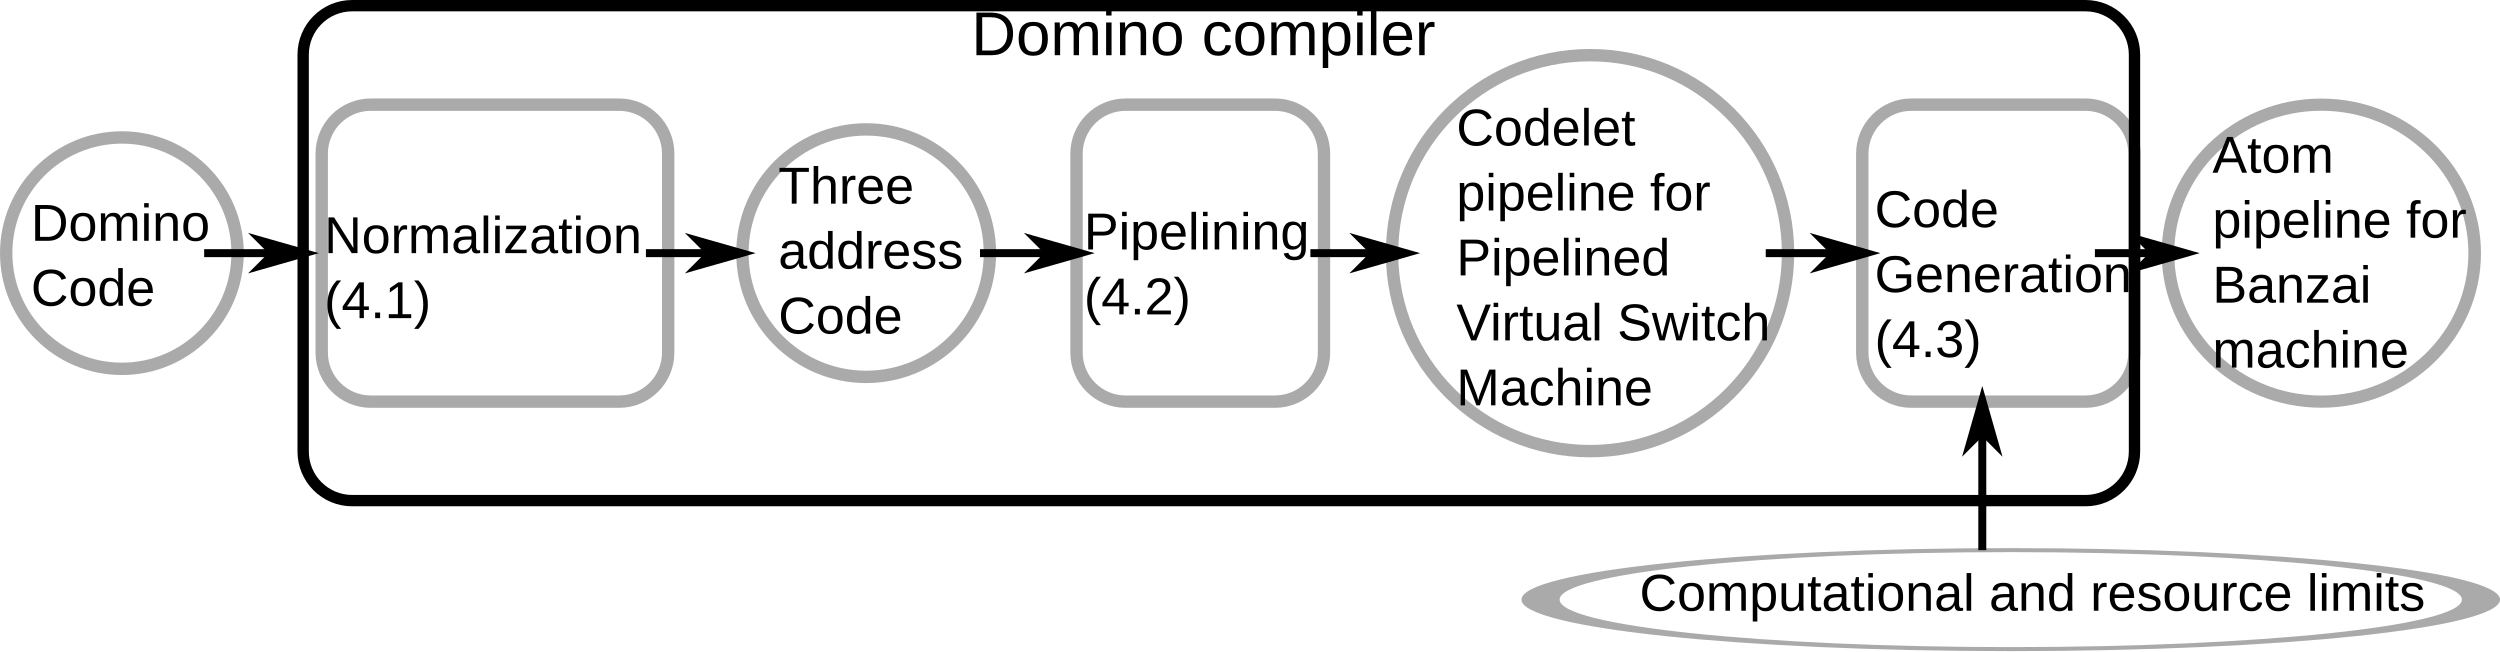
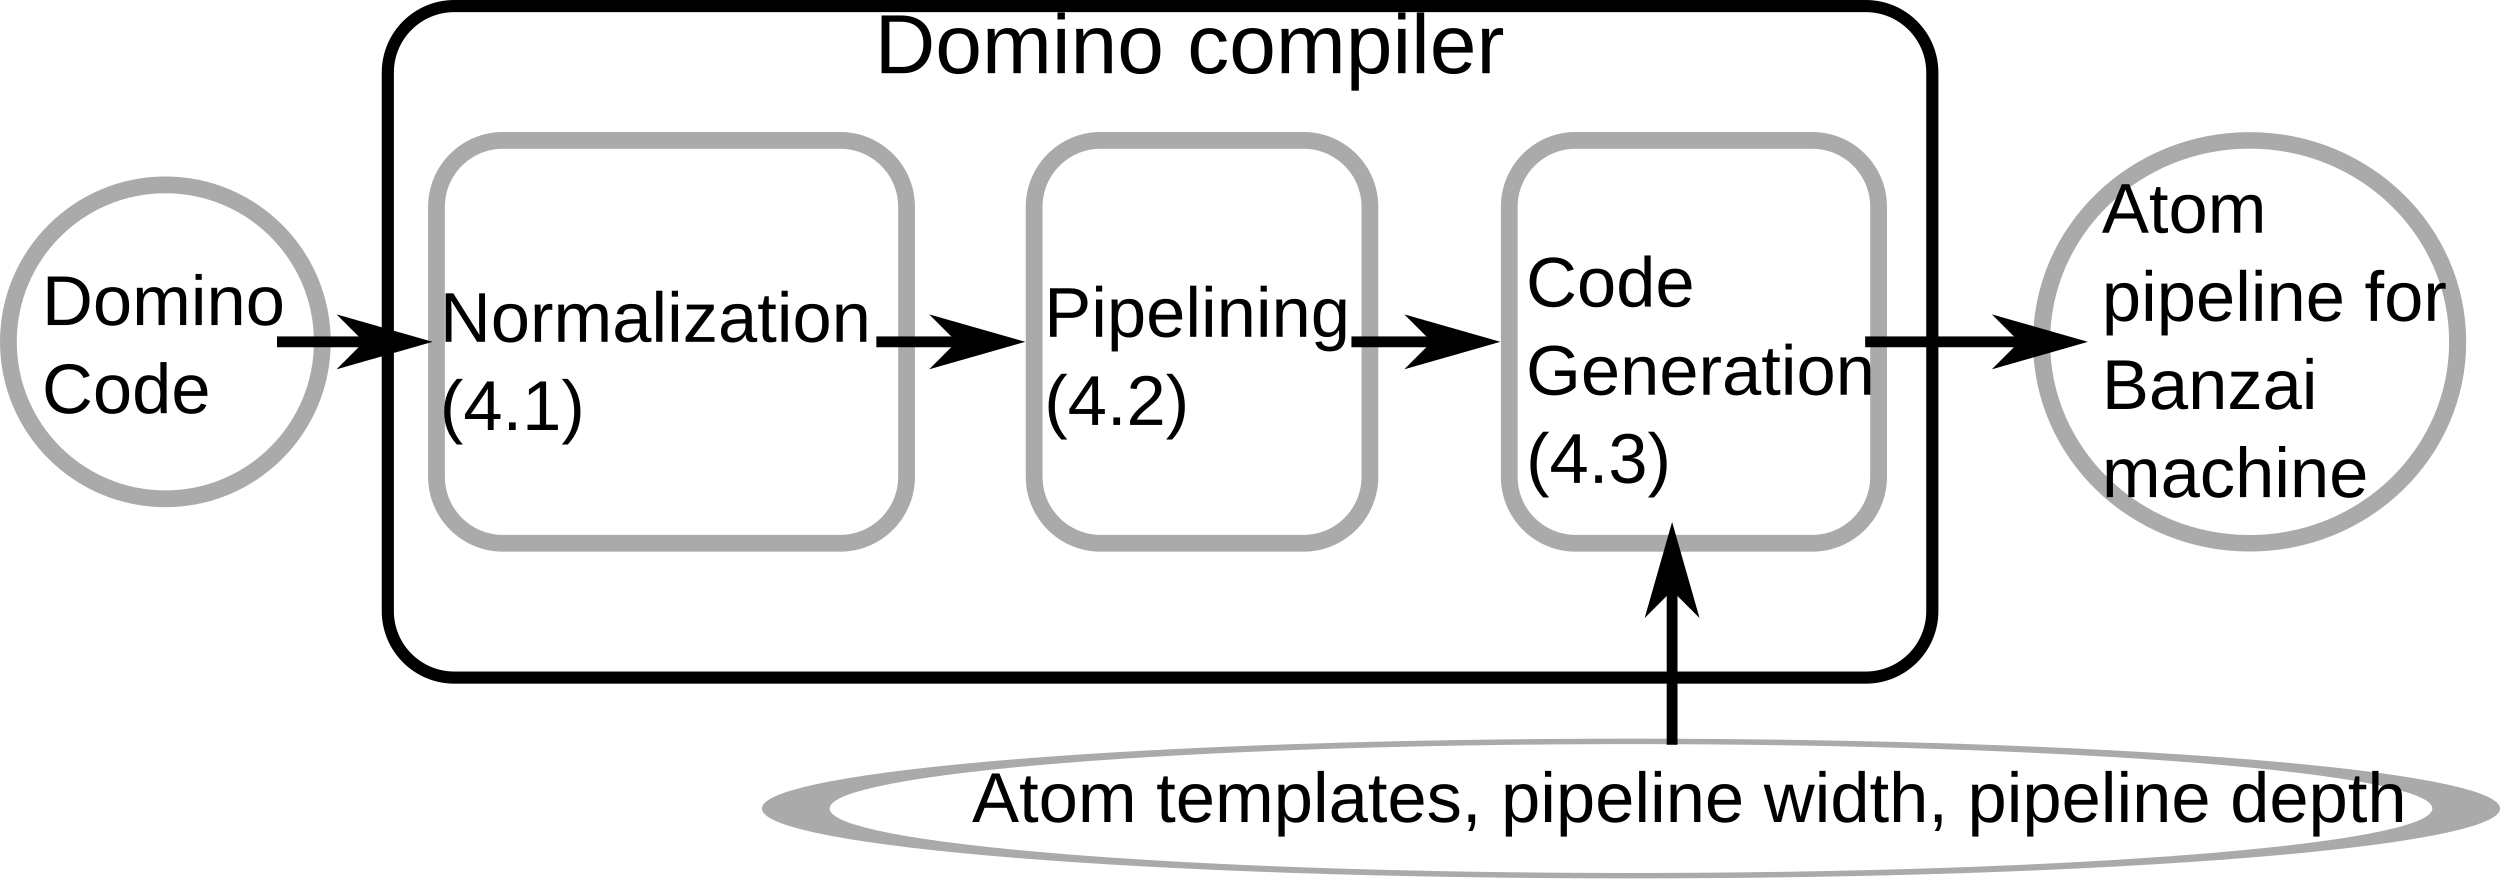
- <svg xmlns="http://www.w3.org/2000/svg" width="4040.783" height="1052.414" id="svg2" version="1.1">
+ <svg xmlns="http://www.w3.org/2000/svg" width="2978.3" height="1046.476" id="svg2" version="1.1">
  <defs id="defs4">
    <marker orient="auto" refY="0" refX="0" id="Arrow1Send" style="overflow:visible">
      <path id="path3813" d="M 0,0 5,-5 -12.5,0 5,5 0,0 z" style="fill-rule:evenodd;stroke:#000000;stroke-width:1pt" transform="matrix(-0.2,0,0,-0.2,-1.2,0)" />
    </marker>
    <marker orient="auto" refY="0" refX="0" id="Arrow1Mend" style="overflow:visible">
      <path id="path3807" d="M 0,0 5,-5 -12.5,0 5,5 0,0 z" style="fill-rule:evenodd;stroke:#000000;stroke-width:1pt" transform="matrix(-0.4,0,0,-0.4,-4,0)" />
    </marker>
    <marker orient="auto" refY="0" refX="0" id="Arrow1Lend" style="overflow:visible">
      <path id="path3801" d="M 0,0 5,-5 -12.5,0 5,5 0,0 z" style="fill-rule:evenodd;stroke:#000000;stroke-width:1pt" transform="matrix(-0.8,0,0,-0.8,-10,0)" />
    </marker>
    <marker orient="auto" refY="0" refX="0" id="Arrow1Mend-6" style="overflow:visible">
      <path id="path3807-5" d="M 0,0 5,-5 -12.5,0 5,5 0,0 z" style="fill-rule:evenodd;stroke:#000000;stroke-width:1pt" transform="matrix(-0.4,0,0,-0.4,-4,0)" />
    </marker>
    <marker orient="auto" refY="0" refX="0" id="Arrow1Mend-0" style="overflow:visible">
      <path id="path3807-55" d="M 0,0 5,-5 -12.5,0 5,5 0,0 z" style="fill-rule:evenodd;stroke:#000000;stroke-width:1pt" transform="matrix(-0.4,0,0,-0.4,-4,0)" />
    </marker>
    <marker orient="auto" refY="0" refX="0" id="marker4497" style="overflow:visible">
      <path id="path4499" d="M 0,0 5,-5 -12.5,0 5,5 0,0 z" style="fill-rule:evenodd;stroke:#000000;stroke-width:1pt" transform="matrix(-0.4,0,0,-0.4,-4,0)" />
    </marker>
    <marker orient="auto" refY="0" refX="0" id="Arrow1Mend-8" style="overflow:visible">
      <path id="path3807-2" d="M 0,0 5,-5 -12.5,0 5,5 0,0 z" style="fill-rule:evenodd;stroke:#000000;stroke-width:1pt" transform="matrix(-0.4,0,0,-0.4,-4,0)" />
    </marker>
    <marker orient="auto" refY="0" refX="0" id="marker4622" style="overflow:visible">
      <path id="path4624" d="M 0,0 5,-5 -12.5,0 5,5 0,0 z" style="fill-rule:evenodd;stroke:#000000;stroke-width:1pt" transform="matrix(-0.4,0,0,-0.4,-4,0)" />
    </marker>
    <marker orient="auto" refY="0" refX="0" id="Arrow1Mend-9" style="overflow:visible">
      <path id="path3807-20" d="M 0,0 5,-5 -12.5,0 5,5 0,0 z" style="fill-rule:evenodd;stroke:#000000;stroke-width:1pt" transform="matrix(-0.4,0,0,-0.4,-4,0)" />
    </marker>
    <marker orient="auto" refY="0" refX="0" id="marker4687" style="overflow:visible">
      <path id="path4689" d="M 0,0 5,-5 -12.5,0 5,5 0,0 z" style="fill-rule:evenodd;stroke:#000000;stroke-width:1pt" transform="matrix(-0.4,0,0,-0.4,-4,0)" />
    </marker>
    <marker orient="auto" refY="0" refX="0" id="Arrow1Mend-83" style="overflow:visible">
      <path id="path3807-6" d="M 0,0 5,-5 -12.5,0 5,5 0,0 z" style="fill-rule:evenodd;stroke:#000000;stroke-width:1pt" transform="matrix(-0.4,0,0,-0.4,-4,0)" />
    </marker>
    <marker orient="auto" refY="0" refX="0" id="marker4802" style="overflow:visible">
      <path id="path4804" d="M 0,0 5,-5 -12.5,0 5,5 0,0 z" style="fill-rule:evenodd;stroke:#000000;stroke-width:1pt" transform="matrix(-0.4,0,0,-0.4,-4,0)" />
    </marker>
    <marker orient="auto" refY="0" refX="0" id="Arrow1Mend-1" style="overflow:visible">
      <path id="path3807-1" d="M 0,0 5,-5 -12.5,0 5,5 0,0 z" style="fill-rule:evenodd;stroke:#000000;stroke-width:1pt" transform="matrix(-0.4,0,0,-0.4,-4,0)" />
    </marker>
    <marker orient="auto" refY="0" refX="0" id="marker4869" style="overflow:visible">
      <path id="path4871" d="M 0,0 5,-5 -12.5,0 5,5 0,0 z" style="fill-rule:evenodd;stroke:#000000;stroke-width:1pt" transform="matrix(-0.4,0,0,-0.4,-4,0)" />
    </marker>
    <marker orient="auto" refY="0" refX="0" id="marker4869-1" style="overflow:visible">
      <path id="path4871-1" d="M 0,0 5,-5 -12.5,0 5,5 0,0 z" style="fill-rule:evenodd;stroke:#000000;stroke-width:1pt" transform="matrix(-0.4,0,0,-0.4,-4,0)" />
    </marker>
    <marker orient="auto" refY="0" refX="0" id="marker4869-5" style="overflow:visible">
      <path id="path4871-2" d="M 0,0 5,-5 -12.5,0 5,5 0,0 z" style="fill-rule:evenodd;stroke:#000000;stroke-width:1pt" transform="matrix(-0.4,0,0,-0.4,-4,0)" />
    </marker>
    <marker orient="auto" refY="0" refX="0" id="marker4869-55" style="overflow:visible">
      <path id="path4871-5" d="M 0,0 5,-5 -12.5,0 5,5 0,0 z" style="fill-rule:evenodd;stroke:#000000;stroke-width:1pt" transform="matrix(-0.4,0,0,-0.4,-4,0)" />
    </marker>
    <marker orient="auto" refY="0" refX="0" id="marker4869-12" style="overflow:visible">
      <path id="path4871-14" d="M 0,0 5,-5 -12.5,0 5,5 0,0 z" style="fill-rule:evenodd;stroke:#000000;stroke-width:1pt" transform="matrix(-0.4,0,0,-0.4,-4,0)" />
    </marker>
    <marker orient="auto" refY="0" refX="0" id="marker4869-0" style="overflow:visible">
      <path id="path4871-0" d="M 0,0 5,-5 -12.5,0 5,5 0,0 z" style="fill-rule:evenodd;stroke:#000000;stroke-width:1pt" transform="matrix(-0.4,0,0,-0.4,-4,0)" />
    </marker>
    <marker orient="auto" refY="0" refX="0" id="marker4869-2" style="overflow:visible">
      <path id="path4871-24" d="M 0,0 5,-5 -12.5,0 5,5 0,0 z" style="fill-rule:evenodd;stroke:#000000;stroke-width:1pt" transform="matrix(-0.4,0,0,-0.4,-4,0)" />
    </marker>
    <marker orient="auto" refY="0" refX="0" id="marker4869-7" style="overflow:visible">
      <path id="path4871-15" d="M 0,0 5,-5 -12.5,0 5,5 0,0 z" style="fill-rule:evenodd;stroke:#000000;stroke-width:1pt" transform="matrix(-0.4,0,0,-0.4,-4,0)" />
    </marker>
    <marker orient="auto" refY="0" refX="0" id="marker4869-79" style="overflow:visible">
      <path id="path4871-8" d="M 0,0 5,-5 -12.5,0 5,5 0,0 z" style="fill-rule:evenodd;stroke:#000000;stroke-width:1pt" transform="matrix(-0.4,0,0,-0.4,-4,0)" />
    </marker>
    <marker orient="auto" refY="0" refX="0" id="marker4869-6" style="overflow:visible">
      <path id="path4871-25" d="M 0,0 5,-5 -12.5,0 5,5 0,0 z" style="fill-rule:evenodd;stroke:#000000;stroke-width:1pt" transform="matrix(-0.4,0,0,-0.4,-4,0)" />
    </marker>
    <marker orient="auto" refY="0" refX="0" id="marker4869-8" style="overflow:visible">
      <path id="path4871-08" d="M 0,0 5,-5 -12.5,0 5,5 0,0 z" style="fill-rule:evenodd;stroke:#000000;stroke-width:1pt" transform="matrix(-0.4,0,0,-0.4,-4,0)" />
    </marker>
    <marker orient="auto" refY="0" refX="0" id="marker4869-4" style="overflow:visible">
      <path id="path4871-18" d="M 0,0 5,-5 -12.5,0 5,5 0,0 z" style="fill-rule:evenodd;stroke:#000000;stroke-width:1pt" transform="matrix(-0.4,0,0,-0.4,-4,0)" />
    </marker>
    <marker orient="auto" refY="0" refX="0" id="marker4869-9" style="overflow:visible">
      <path id="path4871-54" d="M 0,0 5,-5 -12.5,0 5,5 0,0 z" style="fill-rule:evenodd;stroke:#000000;stroke-width:1pt" transform="matrix(-0.4,0,0,-0.4,-4,0)" />
    </marker>
    <marker orient="auto" refY="0" refX="0" id="marker4869-53" style="overflow:visible">
      <path id="path4871-6" d="M 0,0 5,-5 -12.5,0 5,5 0,0 z" style="fill-rule:evenodd;stroke:#000000;stroke-width:1pt" transform="matrix(-0.4,0,0,-0.4,-4,0)" />
    </marker>
    <marker orient="auto" refY="0" refX="0" id="marker4869-15" style="overflow:visible">
      <path id="path4871-20" d="M 0,0 5,-5 -12.5,0 5,5 0,0 z" style="fill-rule:evenodd;stroke:#000000;stroke-width:1pt" transform="matrix(-0.4,0,0,-0.4,-4,0)" />
    </marker>
    <marker orient="auto" refY="0" refX="0" id="marker4869-84" style="overflow:visible">
      <path id="path4871-3" d="M 0,0 5,-5 -12.5,0 5,5 0,0 z" style="fill-rule:evenodd;stroke:#000000;stroke-width:1pt" transform="matrix(-0.4,0,0,-0.4,-4,0)" />
    </marker>
    <marker orient="auto" refY="0" refX="0" id="marker3322" style="overflow:visible">
      <path id="path3324" d="M 0,0 5,-5 -12.5,0 5,5 0,0 z" style="fill-rule:evenodd;stroke:#000000;stroke-width:1pt" transform="matrix(-0.4,0,0,-0.4,-4,0)" />
    </marker>
    <marker orient="auto" refY="0" refX="0" id="marker4869-83" style="overflow:visible">
      <path id="path4871-29" d="M 0,0 5,-5 -12.5,0 5,5 0,0 z" style="fill-rule:evenodd;stroke:#000000;stroke-width:1pt" transform="matrix(-0.4,0,0,-0.4,-4,0)" />
    </marker>
    <marker orient="auto" refY="0" refX="0" id="marker4869-89" style="overflow:visible">
      <path id="path4871-084" d="M 0,0 5,-5 -12.5,0 5,5 0,0 z" style="fill-rule:evenodd;stroke:#000000;stroke-width:1pt" transform="matrix(-0.4,0,0,-0.4,-4,0)" />
    </marker>
  </defs>
-   <g id="layer1" transform="translate(978.7886,-1425.812)">
-     <path style="opacity:0.333;fill:none;stroke:#000000;stroke-width:25.668;stroke-linecap:round;stroke-linejoin:round;stroke-miterlimit:4;stroke-opacity:1;stroke-dasharray:none;stroke-dashoffset:0" id="path3116" d="m 1040,1749.511 c 0,132.548 -107.452,240 -240,240 -132.548,0 -240,-107.452 -240,-240 0,-132.548 107.452,-240 240,-240 132.548,0 240,107.452 240,240 z" transform="matrix(0.7791664,0,0,0.7791664,-1405.114,471.8195)" />
-     <text xml:space="preserve" style="font-size:84px;font-style:normal;font-variant:normal;font-weight:normal;font-stretch:normal;text-align:start;line-height:125%;letter-spacing:0px;word-spacing:0px;writing-mode:lr-tb;text-anchor:start;fill:#000000;fill-opacity:1;stroke:none;font-family:Arial;-inkscape-font-specification:Sans" x="-928.781" y="1814.98" id="text3118">
-       <tspan id="tspan3120" x="-928.781" y="1814.98">Domino</tspan>
-       <tspan x="-928.781" y="1919.98" id="tspan3122">Code</tspan>
+   <g id="layer1" transform="translate(470.7886,-1427.75)">
+     <path style="opacity:0.333;fill:none;stroke:#000000;stroke-width:25.668;stroke-linecap:round;stroke-linejoin:round;stroke-miterlimit:4;stroke-opacity:1;stroke-dasharray:none;stroke-dashoffset:0" id="path3116" d="m 1040,1749.511 c 0,132.548 -107.452,240 -240,240 -132.548,0 -240,-107.452 -240,-240 0,-132.548 107.452,-240 240,-240 132.548,0 240,107.452 240,240 z" transform="matrix(0.7791664,0,0,0.7791664,-897.1144,471.8195)" />
+     <text xml:space="preserve" style="font-size:84px;font-style:normal;font-variant:normal;font-weight:normal;font-stretch:normal;text-align:start;line-height:125%;letter-spacing:0px;word-spacing:0px;writing-mode:lr-tb;text-anchor:start;fill:#000000;fill-opacity:1;stroke:none;font-family:Arial;-inkscape-font-specification:Sans" x="-420.781" y="1814.98" id="text3118">
+       <tspan id="tspan3120" x="-420.781" y="1814.98">Domino</tspan>
+       <tspan x="-420.781" y="1919.98" id="tspan3122">Code</tspan>
    </text>
-     <rect style="opacity:0.333;fill:none;stroke:#000000;stroke-width:20;stroke-linecap:round;stroke-linejoin:round;stroke-miterlimit:4;stroke-opacity:1;stroke-dasharray:none;stroke-dashoffset:0" id="rect3140" width="560" height="480" x="-458.781" y="1594.98" ry="79.221" />
-     <text xml:space="preserve" style="font-size:84px;font-style:normal;font-variant:normal;font-weight:normal;font-stretch:normal;text-align:start;line-height:125%;letter-spacing:0px;word-spacing:0px;writing-mode:lr-tb;text-anchor:start;fill:#000000;fill-opacity:1;stroke:none;font-family:Arial;-inkscape-font-specification:Sans" x="-454.781" y="1834.98" id="text3118-9">
-       <tspan x="-454.781" y="1834.98" id="tspan3122-2">Normalization</tspan>
-       <tspan x="-454.781" y="1939.98" id="tspan3535">(4.1)</tspan>
+     <rect style="opacity:0.333;fill:none;stroke:#000000;stroke-width:20;stroke-linecap:round;stroke-linejoin:round;stroke-miterlimit:4;stroke-opacity:1;stroke-dasharray:none;stroke-dashoffset:0" id="rect3140" width="560" height="480" x="49.219" y="1594.98" ry="79.221" />
+     <text xml:space="preserve" style="font-size:84px;font-style:normal;font-variant:normal;font-weight:normal;font-stretch:normal;text-align:start;line-height:125%;letter-spacing:0px;word-spacing:0px;writing-mode:lr-tb;text-anchor:start;fill:#000000;fill-opacity:1;stroke:none;font-family:Arial;-inkscape-font-specification:Sans" x="53.219" y="1834.98" id="text3118-9">
+       <tspan x="53.219" y="1834.98" id="tspan3122-2">Normalization</tspan>
+       <tspan x="53.219" y="1939.98" id="tspan3535">(4.1)</tspan>
    </text>
-     <path style="fill:none;stroke:#000000;stroke-width:12.879;stroke-linecap:butt;stroke-linejoin:miter;stroke-miterlimit:4;stroke-opacity:1;stroke-dasharray:none;marker-end:url(#marker4869)" d="m -648.781,1834.98 160,0" id="path4928-8-7-2" />
-     <path style="opacity:0.333;fill:none;stroke:#000000;stroke-width:24;stroke-linecap:round;stroke-linejoin:round;stroke-miterlimit:4;stroke-opacity:1;stroke-dasharray:none;stroke-dashoffset:0" id="path3116-0" d="m 1040,1749.511 c 0,132.548 -107.452,240 -240,240 -132.548,0 -240,-107.452 -240,-240 0,-132.548 107.452,-240 240,-240 132.548,0 240,107.452 240,240 z" transform="matrix(0.8333333,0,0,0.8333334,-245.4479,377.0539)" />
-     <text xml:space="preserve" style="font-size:84px;font-style:normal;font-variant:normal;font-weight:normal;font-stretch:normal;text-align:start;line-height:125%;letter-spacing:0px;word-spacing:0px;writing-mode:lr-tb;text-anchor:start;fill:#000000;fill-opacity:1;stroke:none;font-family:Arial;-inkscape-font-specification:Sans" x="279.219" y="1754.98" id="text3118-8">
-       <tspan x="279.219" y="1754.98" id="tspan3122-3">Three</tspan>
-       <tspan x="279.219" y="1859.98" id="tspan3094">address</tspan>
-       <tspan x="279.219" y="1964.98" id="tspan3221">Code</tspan>
-     </text>
-     <path style="fill:none;stroke:#000000;stroke-width:12.879;stroke-linecap:butt;stroke-linejoin:miter;stroke-miterlimit:4;stroke-opacity:1;stroke-dasharray:none;marker-end:url(#marker4869)" d="m 65.219,1834.98 152,0" id="path4928-8-7-2-6" />
-     <path style="fill:none;stroke:#000000;stroke-width:12.879;stroke-linecap:butt;stroke-linejoin:miter;stroke-miterlimit:4;stroke-opacity:1;stroke-dasharray:none;marker-end:url(#marker4869)" d="m 605.219,1834.98 160,0" id="path4928-8-7-2-6-9" />
+     <path style="fill:none;stroke:#000000;stroke-width:12.879;stroke-linecap:butt;stroke-linejoin:miter;stroke-miterlimit:4;stroke-opacity:1;stroke-dasharray:none;marker-end:url(#marker4869)" d="m -140.781,1834.98 160,0" id="path4928-8-7-2" />
+     <path style="fill:none;stroke:#000000;stroke-width:12.879;stroke-linecap:butt;stroke-linejoin:miter;stroke-miterlimit:4;stroke-opacity:1;stroke-dasharray:none;marker-end:url(#marker4869)" d="m 573.219,1834.98 152,0" id="path4928-8-7-2-6" />
    <rect style="opacity:0.333;fill:none;stroke:#000000;stroke-width:20;stroke-linecap:round;stroke-linejoin:round;stroke-miterlimit:4;stroke-opacity:1;stroke-dasharray:none;stroke-dashoffset:0" id="rect3140-1" width="400" height="480" x="761.219" y="1594.98" ry="79.221" />
    <text xml:space="preserve" style="font-size:84px;font-style:normal;font-variant:normal;font-weight:normal;font-stretch:normal;text-align:start;line-height:125%;letter-spacing:0px;word-spacing:0px;writing-mode:lr-tb;text-anchor:start;fill:#000000;fill-opacity:1;stroke:none;font-family:Arial;-inkscape-font-specification:Sans" x="773.219" y="1828.98" id="text3118-9-1">
      <tspan x="773.219" y="1828.98" id="tspan3122-2-3">Pipelining</tspan>
      <tspan x="773.219" y="1933.98" id="tspan3537">(4.2)</tspan>
    </text>
-     <path style="opacity:0.333;fill:none;stroke:#000000;stroke-width:15;stroke-linecap:round;stroke-linejoin:round;stroke-miterlimit:4;stroke-opacity:1;stroke-dasharray:none;stroke-dashoffset:0" id="path3116-0-2" d="m 1040,1749.511 c 0,132.548 -107.452,240 -240,240 -132.548,0 -240,-107.452 -240,-240 0,-132.548 107.452,-240 240,-240 132.548,0 240,107.452 240,240 z" transform="matrix(1.333333,0,0,1.333333,524.5521,-497.7019)" />
-     <text xml:space="preserve" style="font-size:84px;font-style:normal;font-variant:normal;font-weight:normal;font-stretch:normal;text-align:start;line-height:125%;letter-spacing:0px;word-spacing:0px;writing-mode:lr-tb;text-anchor:start;fill:#000000;fill-opacity:1;stroke:none;font-family:Arial;-inkscape-font-specification:Sans" x="1375.219" y="1660.98" id="text3118-8-7">
-       <tspan x="1375.219" y="1660.98" id="tspan3221-5">Codelet</tspan>
-       <tspan x="1375.219" y="1765.98" id="tspan3359">pipeline for</tspan>
-       <tspan x="1375.219" y="1870.98" id="tspan3361">Pipelined</tspan>
-       <tspan x="1375.219" y="1975.98" id="tspan3363">Virtual Switch</tspan>
-       <tspan x="1375.219" y="2080.98" id="tspan3365">Machine</tspan>
+     <path style="fill:none;stroke:#000000;stroke-width:12.879;stroke-linecap:butt;stroke-linejoin:miter;stroke-miterlimit:4;stroke-opacity:1;stroke-dasharray:none;marker-end:url(#marker4869)" d="m 1139.219,1834.98 152,0" id="path4928-8-7-2-6-92" />
+     <rect style="opacity:0.333;fill:none;stroke:#000000;stroke-width:20;stroke-linecap:round;stroke-linejoin:round;stroke-miterlimit:4;stroke-opacity:1;stroke-dasharray:none;stroke-dashoffset:0" id="rect3140-1-4" width="440" height="480" x="1327.219" y="1594.98" ry="79.221" />
+     <text xml:space="preserve" style="font-size:84px;font-style:normal;font-variant:normal;font-weight:normal;font-stretch:normal;text-align:start;line-height:125%;letter-spacing:0px;word-spacing:0px;writing-mode:lr-tb;text-anchor:start;fill:#000000;fill-opacity:1;stroke:none;font-family:Arial;-inkscape-font-specification:Sans" x="1347.219" y="1792.98" id="text3118-9-1-4">
+       <tspan x="1347.219" y="1792.98" id="tspan3122-2-3-9">Code</tspan>
+       <tspan x="1347.219" y="1897.98" id="tspan3391">Generation</tspan>
+       <tspan x="1347.219" y="2002.98" id="tspan3539">(4.3)</tspan>
    </text>
-     <path style="fill:none;stroke:#000000;stroke-width:12.879;stroke-linecap:butt;stroke-linejoin:miter;stroke-miterlimit:4;stroke-opacity:1;stroke-dasharray:none;marker-end:url(#marker4869)" d="m 1139.219,1834.98 152,0" id="path4928-8-7-2-6-92" />
-     <path style="fill:none;stroke:#000000;stroke-width:12.879;stroke-linecap:butt;stroke-linejoin:miter;stroke-miterlimit:4;stroke-opacity:1;stroke-dasharray:none;marker-end:url(#marker4869)" d="m 1875.219,1834.98 160,0" id="path4928-8-7-2-6-9-2" />
-     <rect style="opacity:0.333;fill:none;stroke:#000000;stroke-width:20;stroke-linecap:round;stroke-linejoin:round;stroke-miterlimit:4;stroke-opacity:1;stroke-dasharray:none;stroke-dashoffset:0" id="rect3140-1-4" width="440" height="480" x="2031.219" y="1594.98" ry="79.221" />
-     <text xml:space="preserve" style="font-size:84px;font-style:normal;font-variant:normal;font-weight:normal;font-stretch:normal;text-align:start;line-height:125%;letter-spacing:0px;word-spacing:0px;writing-mode:lr-tb;text-anchor:start;fill:#000000;fill-opacity:1;stroke:none;font-family:Arial;-inkscape-font-specification:Sans" x="2051.219" y="1792.98" id="text3118-9-1-4">
-       <tspan x="2051.219" y="1792.98" id="tspan3122-2-3-9">Code</tspan>
-       <tspan x="2051.219" y="1897.98" id="tspan3391">Generation</tspan>
-       <tspan x="2051.219" y="2002.98" id="tspan3539">(4.3)</tspan>
+     <path style="opacity:0.333;fill:none;stroke:#000000;stroke-width:19.467;stroke-linecap:round;stroke-linejoin:round;stroke-miterlimit:4;stroke-opacity:1;stroke-dasharray:none;stroke-dashoffset:0" id="path3116-0-2-8" d="m 1040,1749.511 c 0,132.548 -107.452,240 -240,240 -132.548,0 -240,-107.452 -240,-240 0,-132.548 107.452,-240 240,-240 132.548,0 240,107.452 240,240 z" transform="matrix(4.145833,0,0,0.3333332,-1844.448,1807.81)" />
+     <text xml:space="preserve" style="font-size:84px;font-style:normal;font-variant:normal;font-weight:normal;font-stretch:normal;text-align:start;line-height:125%;letter-spacing:0px;word-spacing:0px;writing-mode:lr-tb;text-anchor:start;fill:#000000;fill-opacity:1;stroke:none;font-family:Arial;-inkscape-font-specification:Sans" x="687.219" y="2406.98" id="text3118-8-7-6">
+       <tspan x="687.219" y="2406.98" id="tspan3447">Atom templates, pipeline width, pipeline depth</tspan>
    </text>
-     <path style="opacity:0.333;fill:none;stroke:#000000;stroke-width:19.467;stroke-linecap:round;stroke-linejoin:round;stroke-miterlimit:4;stroke-opacity:1;stroke-dasharray:none;stroke-dashoffset:0" id="path3116-0-2-8" d="m 1040,1749.511 c 0,132.548 -107.452,240 -240,240 -132.548,0 -240,-107.452 -240,-240 0,-132.548 107.452,-240 240,-240 132.548,0 240,107.452 240,240 z" transform="matrix(3.166666,0,0,0.3333332,-262.1145,1811.81)" />
-     <text xml:space="preserve" style="font-size:84px;font-style:normal;font-variant:normal;font-weight:normal;font-stretch:normal;text-align:start;line-height:125%;letter-spacing:0px;word-spacing:0px;writing-mode:lr-tb;text-anchor:start;fill:#000000;fill-opacity:1;stroke:none;font-family:Arial;-inkscape-font-specification:Sans" x="1671.219" y="2412.98" id="text3118-8-7-6">
-       <tspan x="1671.219" y="2412.98" id="tspan3447">Computational and resource limits</tspan>
+     <path style="fill:none;stroke:#000000;stroke-width:12.879;stroke-linecap:butt;stroke-linejoin:miter;stroke-miterlimit:4;stroke-opacity:1;stroke-dasharray:none;marker-end:url(#marker4869)" d="m 1521.219,2314.98 0,-240" id="path4928-8-7-2-6-9-2-1" />
+     <path style="opacity:0.333;fill:none;stroke:#000000;stroke-width:19.681;stroke-linecap:round;stroke-linejoin:round;stroke-miterlimit:4;stroke-opacity:1;stroke-dasharray:none;stroke-dashoffset:0" id="path3116-0-2-4" d="m 1040,1749.511 c 0,132.548 -107.452,240 -240,240 -132.548,0 -240,-107.452 -240,-240 0,-132.548 107.452,-240 240,-240 132.548,0 240,107.452 240,240 z" transform="matrix(1.032731,0,0,1,1383.034,85.46874)" />
+     <text xml:space="preserve" style="font-size:84px;font-style:normal;font-variant:normal;font-weight:normal;font-stretch:normal;text-align:start;line-height:125%;letter-spacing:0px;word-spacing:0px;writing-mode:lr-tb;text-anchor:start;fill:#000000;fill-opacity:1;stroke:none;font-family:Arial;-inkscape-font-specification:Sans" x="2033.219" y="1704.98" id="text3118-8-7-1">
+       <tspan x="2033.219" y="1704.98" id="tspan3221-5-2">Atom</tspan>
+       <tspan x="2033.219" y="1809.98" id="tspan3359-8">pipeline for</tspan>
+       <tspan x="2033.219" y="1914.98" id="tspan3363-5">Banzai</tspan>
+       <tspan x="2033.219" y="2019.98" id="tspan3365-8">machine</tspan>
    </text>
-     <path style="fill:none;stroke:#000000;stroke-width:12.879;stroke-linecap:butt;stroke-linejoin:miter;stroke-miterlimit:4;stroke-opacity:1;stroke-dasharray:none;marker-end:url(#marker4869)" d="m 2225.219,2314.98 0,-240" id="path4928-8-7-2-6-9-2-1" />
-     <path style="opacity:0.333;fill:none;stroke:#000000;stroke-width:19.681;stroke-linecap:round;stroke-linejoin:round;stroke-miterlimit:4;stroke-opacity:1;stroke-dasharray:none;stroke-dashoffset:0" id="path3116-0-2-4" d="m 1040,1749.511 c 0,132.548 -107.452,240 -240,240 -132.548,0 -240,-107.452 -240,-240 0,-132.548 107.452,-240 240,-240 132.548,0 240,107.452 240,240 z" transform="matrix(1.032731,0,0,1,1947.034,85.46874)" />
-     <text xml:space="preserve" style="font-size:84px;font-style:normal;font-variant:normal;font-weight:normal;font-stretch:normal;text-align:start;line-height:125%;letter-spacing:0px;word-spacing:0px;writing-mode:lr-tb;text-anchor:start;fill:#000000;fill-opacity:1;stroke:none;font-family:Arial;-inkscape-font-specification:Sans" x="2597.219" y="1704.98" id="text3118-8-7-1">
-       <tspan x="2597.219" y="1704.98" id="tspan3221-5-2">Atom</tspan>
-       <tspan x="2597.219" y="1809.98" id="tspan3359-8">pipeline for</tspan>
-       <tspan x="2597.219" y="1914.98" id="tspan3363-5">Banzai</tspan>
-       <tspan x="2597.219" y="2019.98" id="tspan3365-8">machine</tspan>
-     </text>
-     <path style="fill:none;stroke:#000000;stroke-width:12.879;stroke-linecap:butt;stroke-linejoin:miter;stroke-miterlimit:4;stroke-opacity:1;stroke-dasharray:none;marker-end:url(#marker4869)" d="m 2407.219,1834.98 144,1e-4" id="path4928-8-7-2-6-9-2-7" />
-     <rect style="fill:none;stroke:#000000;stroke-width:18.34;stroke-linecap:round;stroke-linejoin:round;stroke-miterlimit:4;stroke-opacity:1;stroke-dasharray:none;stroke-dashoffset:0" id="rect3541" width="2960" height="800" x="-488.781" y="1434.98" ry="79.221" />
-     <text xml:space="preserve" style="font-size:84px;font-style:normal;font-variant:normal;font-weight:normal;font-stretch:normal;text-align:start;line-height:125%;letter-spacing:0px;word-spacing:0px;writing-mode:lr-tb;text-anchor:start;fill:#000000;fill-opacity:1;stroke:none;font-family:Arial;-inkscape-font-specification:Sans" x="591.219" y="1514.98" id="text3543">
-       <tspan id="tspan3545" x="591.219" y="1514.98" style="font-size:100px">Domino compiler</tspan>
+     <path style="fill:none;stroke:#000000;stroke-width:12.879;stroke-linecap:butt;stroke-linejoin:miter;stroke-miterlimit:4;stroke-opacity:1;stroke-dasharray:none;marker-end:url(#marker4869)" d="m 1751.219,1834.98 240,0" id="path4928-8-7-2-6-9-2-7" />
+     <rect style="fill:none;stroke:#000000;stroke-width:14.46;stroke-linecap:round;stroke-linejoin:round;stroke-miterlimit:4;stroke-opacity:1;stroke-dasharray:none;stroke-dashoffset:0" id="rect3541" width="1840" height="800" x="-8.781" y="1434.98" ry="79.221" />
+     <text xml:space="preserve" style="font-size:84px;font-style:normal;font-variant:normal;font-weight:normal;font-stretch:normal;text-align:start;line-height:125%;letter-spacing:0px;word-spacing:0px;writing-mode:lr-tb;text-anchor:start;fill:#000000;fill-opacity:1;stroke:none;font-family:Arial;-inkscape-font-specification:Sans" x="571.219" y="1514.98" id="text3543">
+       <tspan id="tspan3545" x="571.219" y="1514.98" style="font-size:100px">Domino compiler</tspan>
    </text>
  </g>
</svg>
